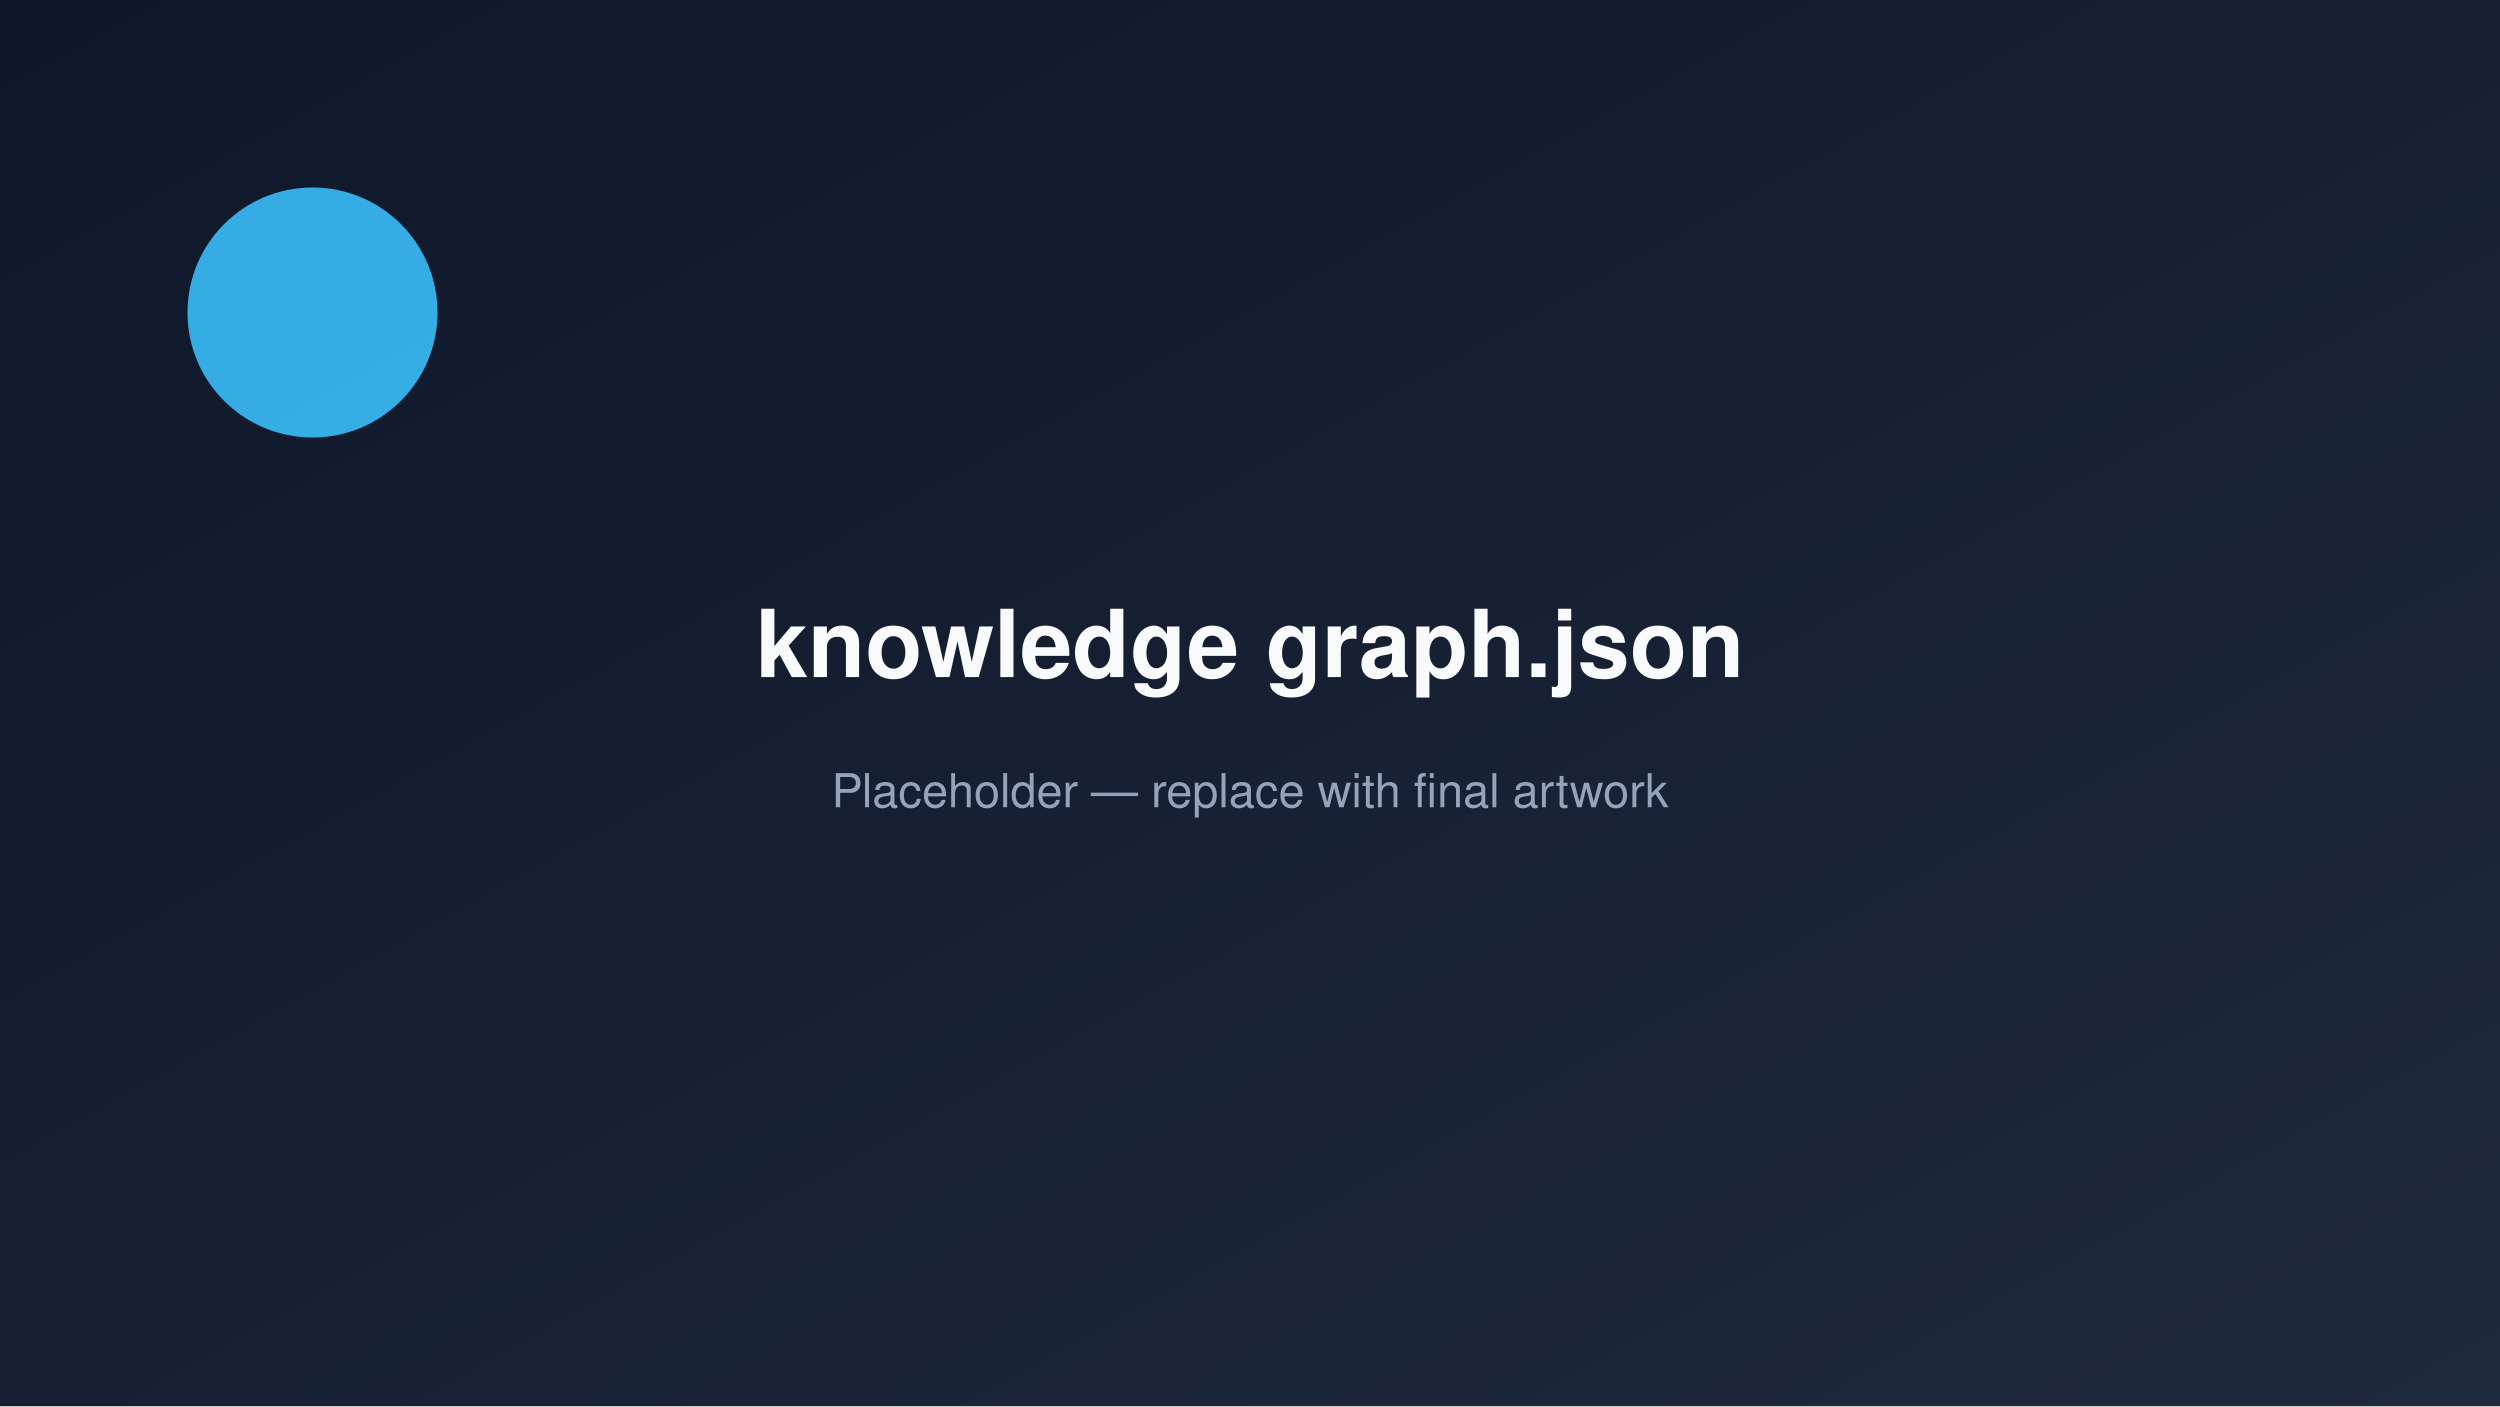
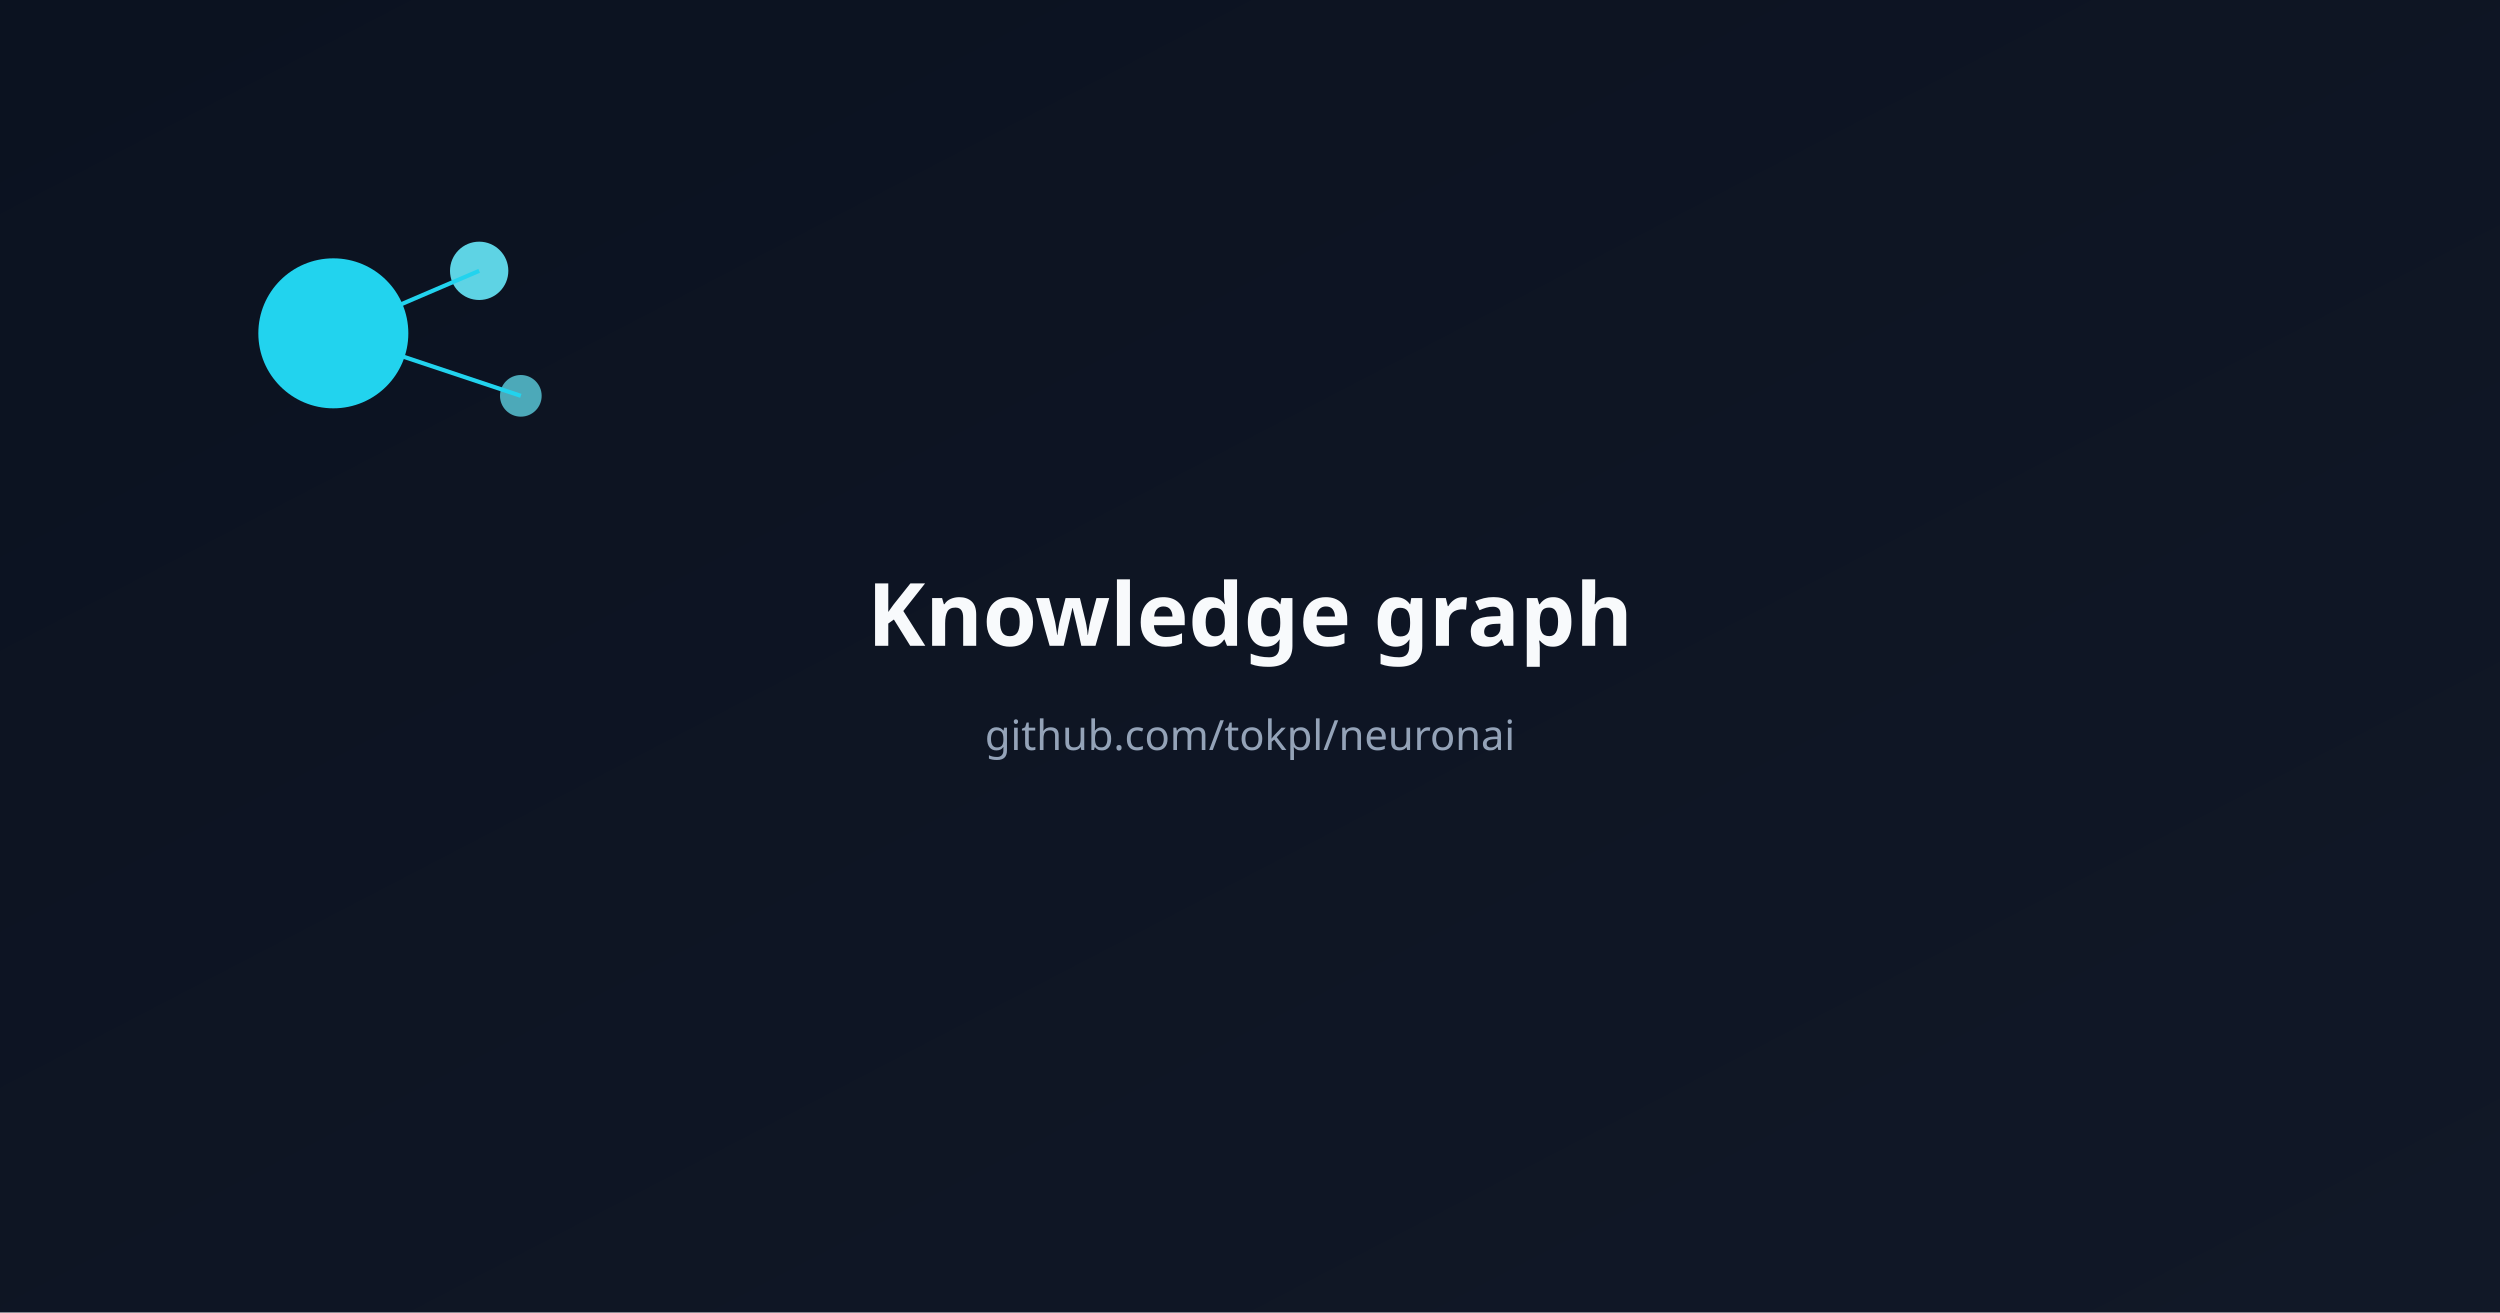
- <svg xmlns="http://www.w3.org/2000/svg" width="960" height="540" viewBox="0 0 960 540">
+ <svg xmlns="http://www.w3.org/2000/svg" width="1200" height="630" viewBox="0 0 1200 630">
  <defs>
-     <linearGradient id="g" x1="0" y1="0" x2="1" y2="1">
-       <stop offset="0%" stop-color="#0f172a" />
-       <stop offset="100%" stop-color="#1e293b" />
+     <linearGradient id="bg" x1="0" y1="0" x2="1" y2="1">
+       <stop offset="0%" stop-color="#0B1220" />
+       <stop offset="100%" stop-color="#111827" />
    </linearGradient>
  </defs>
-   <rect width="960" height="540" fill="url(#g)" />
-   <circle cx="120" cy="120" r="48" fill="#38bdf8" opacity="0.9" />
-   <text x="480" y="260" text-anchor="middle" fill="#f8fafc" font-family="Segoe UI, Helvetica, Arial, sans-serif" font-size="36" font-weight="600">knowledge graph.json</text>
-   <text x="480" y="310" text-anchor="middle" fill="#94a3b8" font-family="Segoe UI, Helvetica, Arial, sans-serif" font-size="18">Placeholder — replace with final artwork</text>
+   <rect width="1200" height="630" fill="url(#bg)" />
+   <circle cx="160" cy="160" r="36" fill="#22D3EE" />
+   <circle cx="230" cy="130" r="14" fill="#67E8F9" opacity="0.9" />
+   <circle cx="250" cy="190" r="10" fill="#67E8F9" opacity="0.7" />
+   <line x1="160" y1="160" x2="230" y2="130" stroke="#22D3EE" stroke-width="2" />
+   <line x1="160" y1="160" x2="250" y2="190" stroke="#22D3EE" stroke-width="2" />
+   <text x="600" y="310" text-anchor="middle" fill="#F8FAFC" font-family="ui-sans-serif, system-ui, sans-serif" font-size="42" font-weight="700">Knowledge graph</text>
+   <text x="600" y="360" text-anchor="middle" fill="#94A3B8" font-family="ui-sans-serif, system-ui, sans-serif" font-size="20">github.com/tokpl/neuronai</text>
</svg>
